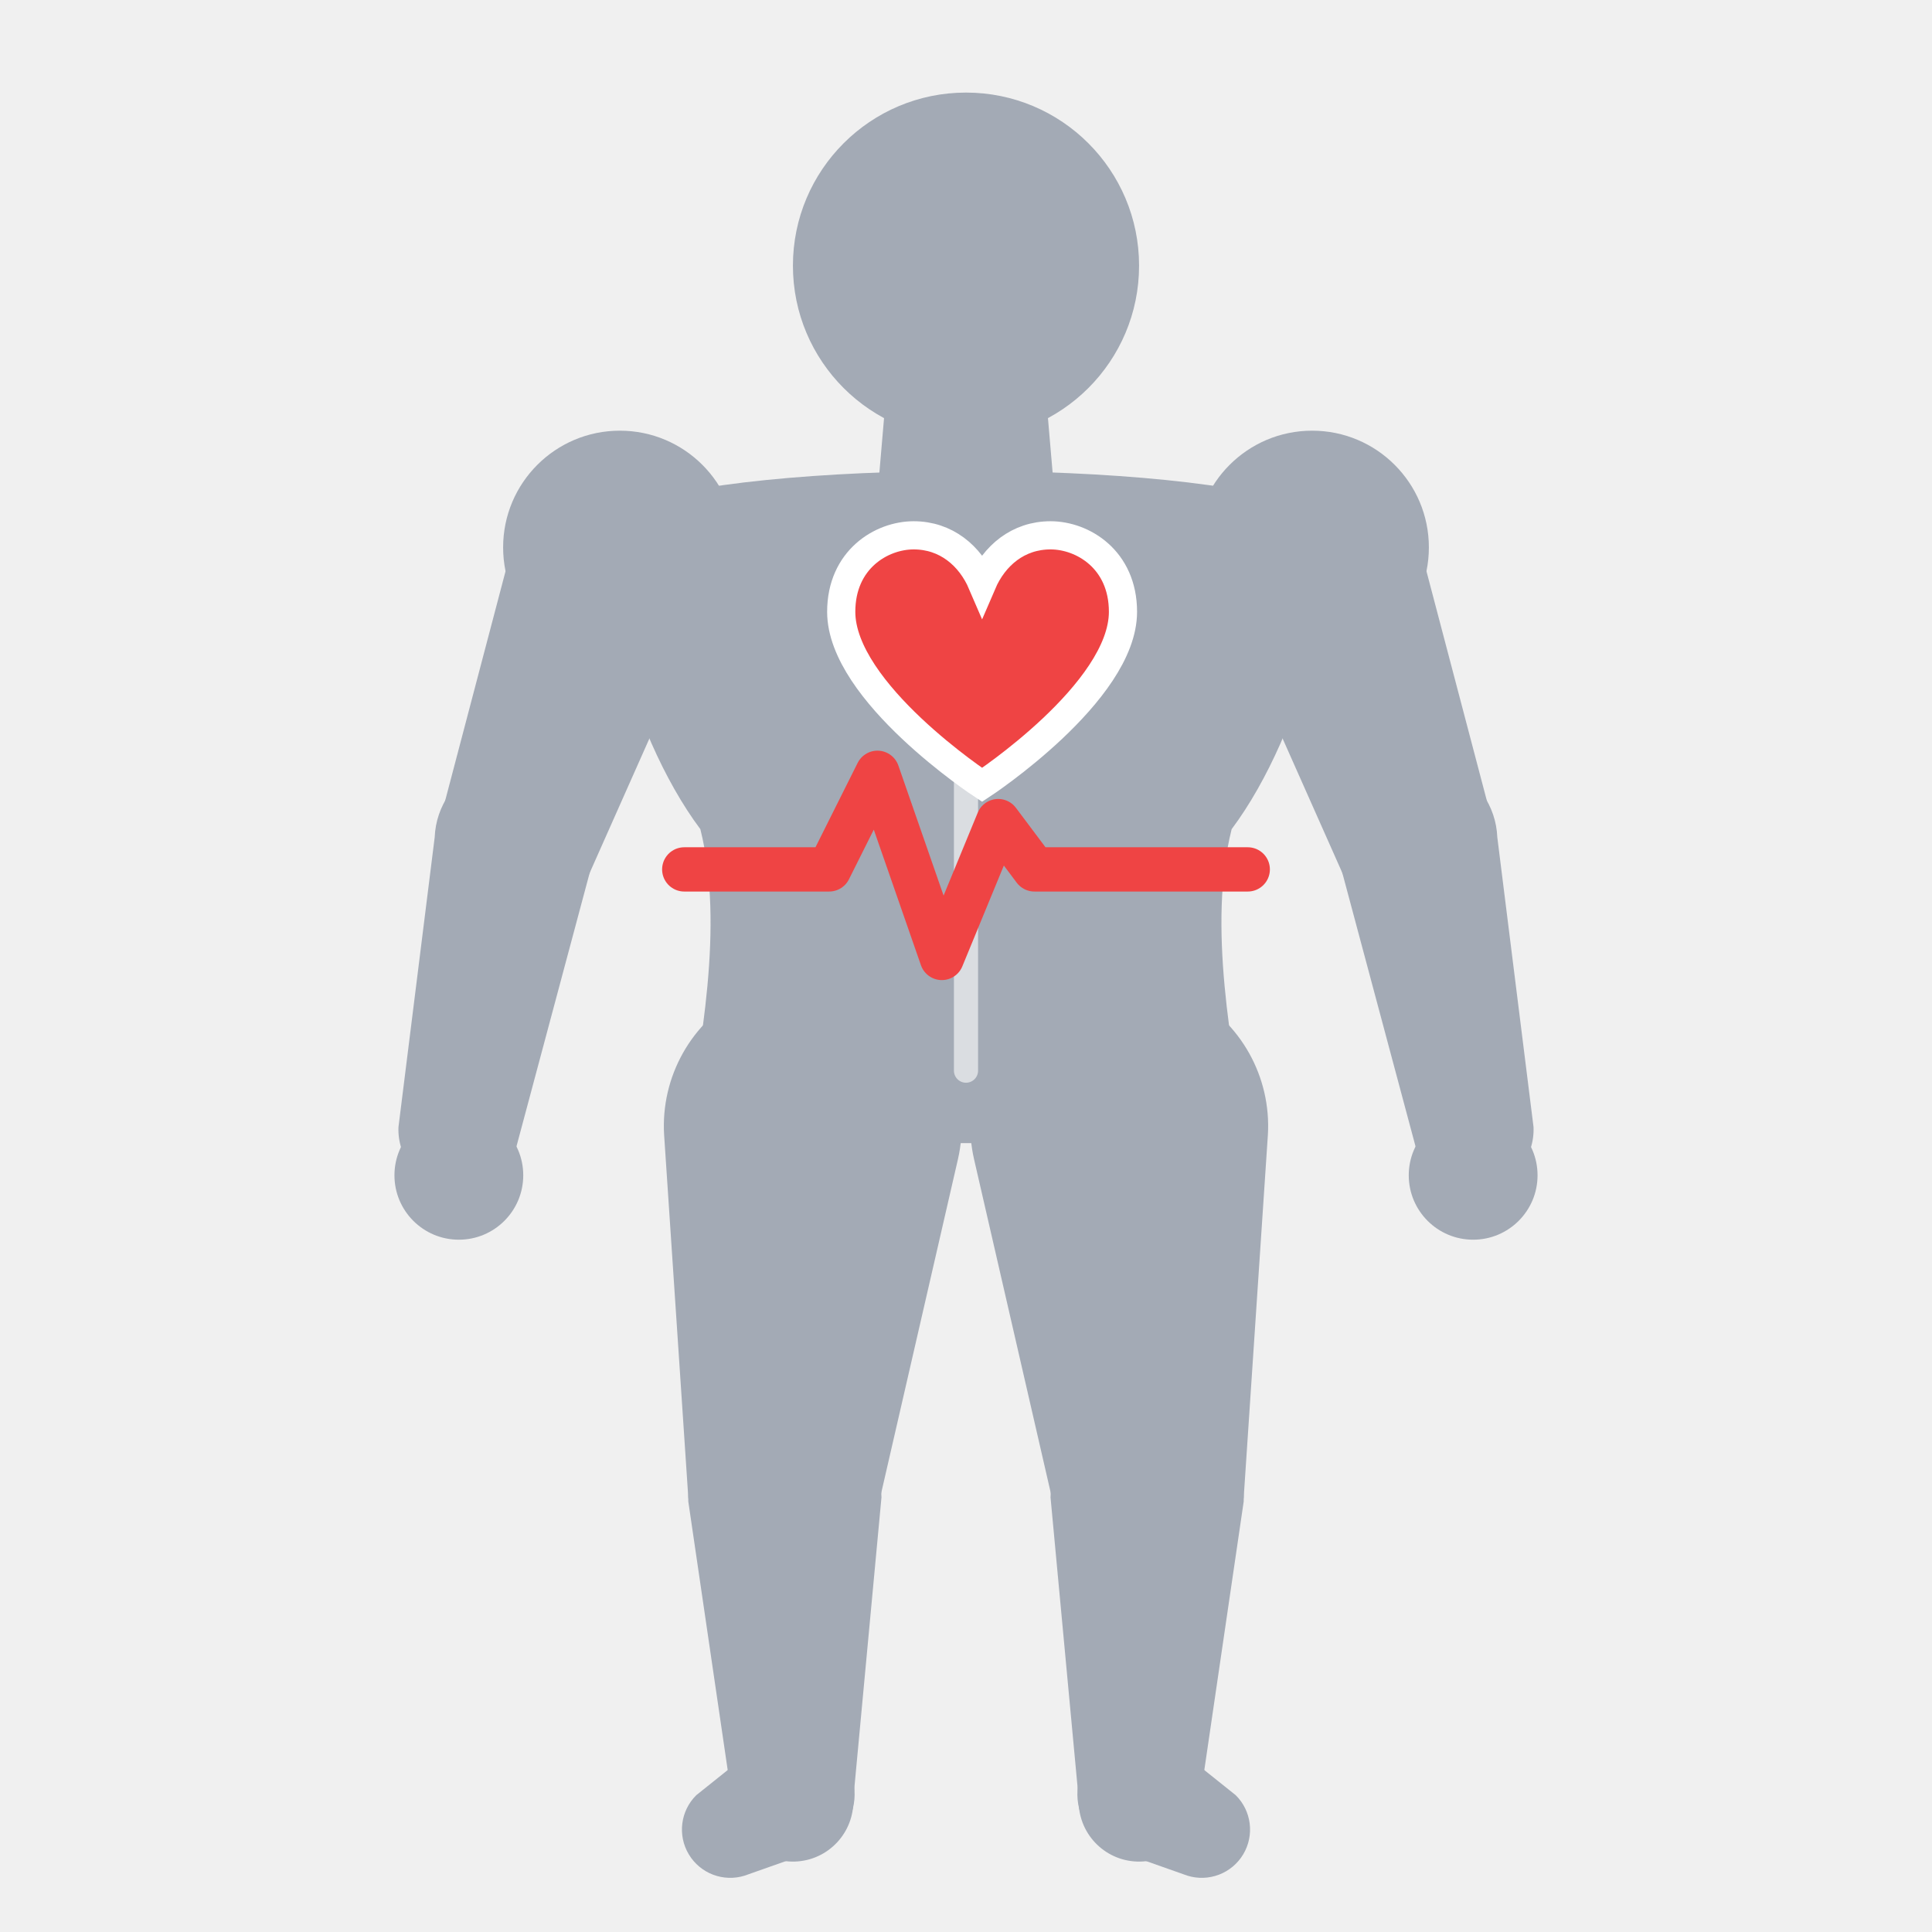
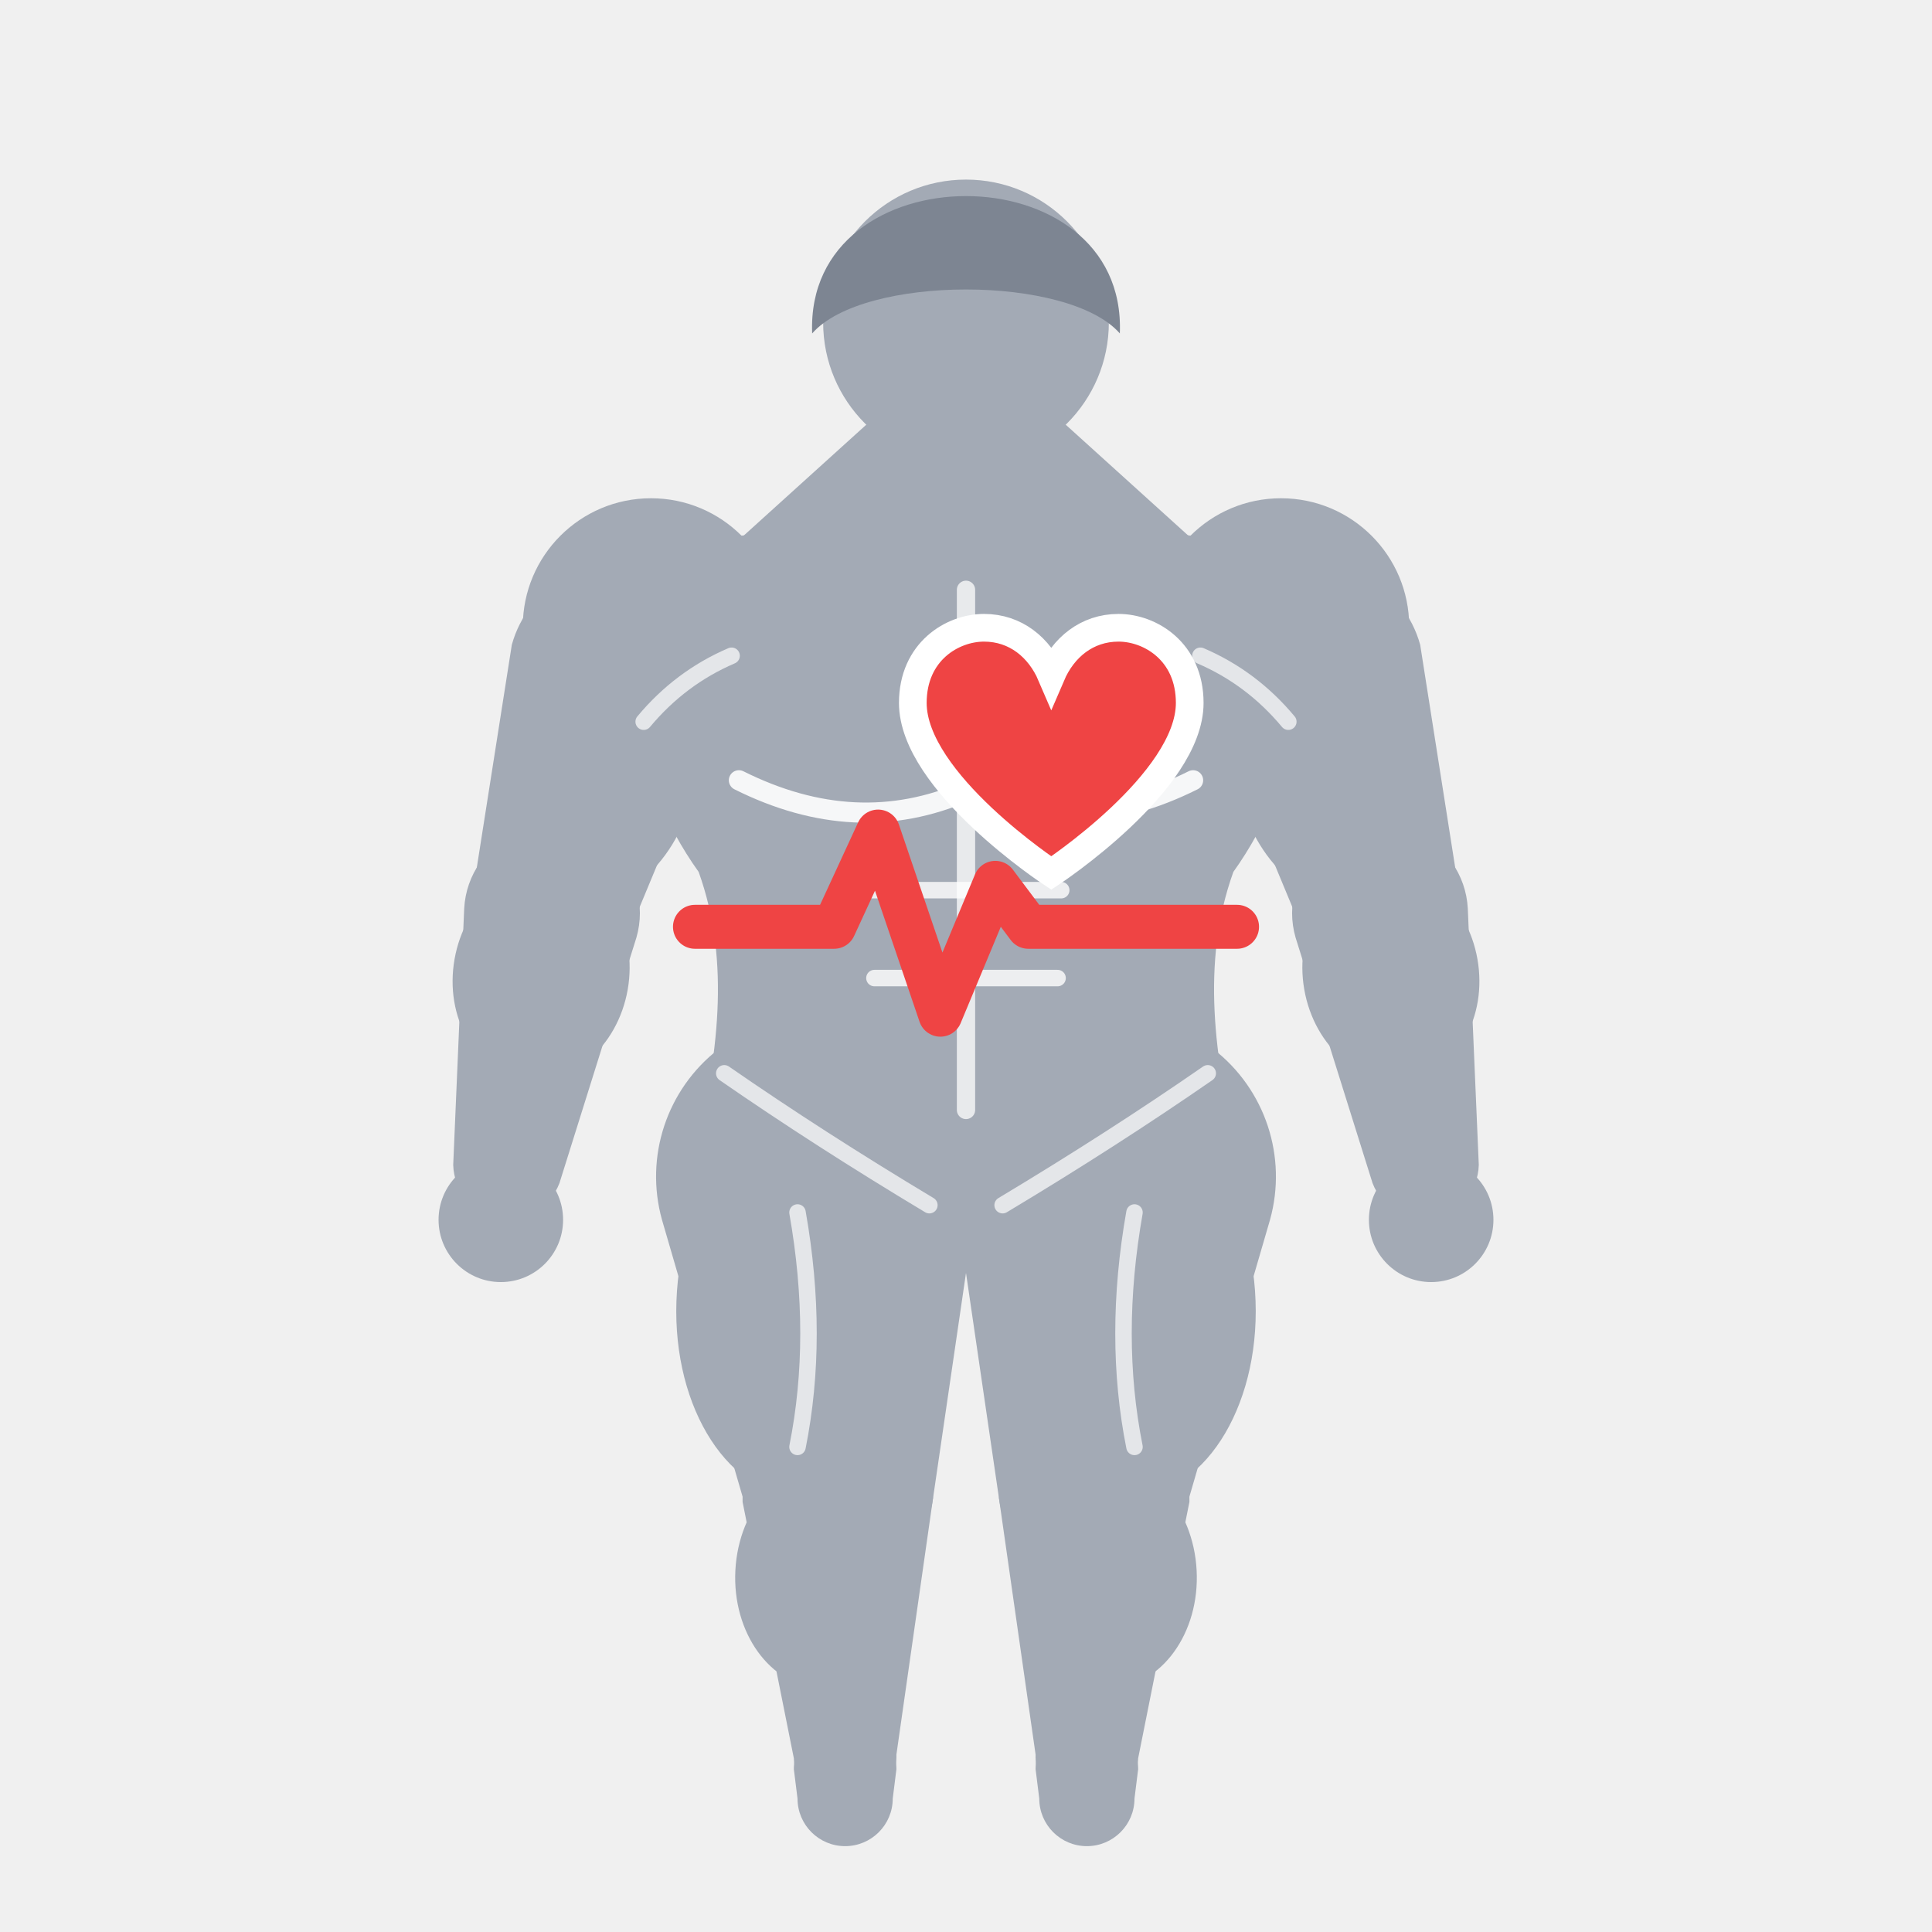
<svg xmlns="http://www.w3.org/2000/svg" viewBox="0 0 48 48" width="48" height="48">
  <defs />
-   <path d="M19.7,6.6a4.3,4.3 0 1,0 8.6,0a4.3,4.3 0 1,0 -8.6,0Z" fill="#a3aab5" />
-   <path d="M22.1,8.8L21.8,12.3A2.2 2.2 0 1 0 26.2,12.3L25.9,8.8A1.9 1.9 0 0 0 22.1,8.8Z" fill="#a3aab5" />
-   <path d="M15.6,12.6 C18.5,11.4 29.5,11.4 32.4,12.6 C33.6,13.6 32.4,18.2 30.6,20.6 C30,23 30.6,26 31,28.4 L17,28.4 C17.4,26 18,23 17.4,20.6 C15.6,18.2 14.4,13.6 15.6,12.6Z" fill="#a3aab5" />
-   <path d="M12.5,13.6a2.9,2.9 0 1,0 5.8,0a2.9,2.9 0 1,0 -5.8,0Z" fill="#a3aab5" />
-   <path d="M12.9,12.9L10.9,20.5A2 2 0 0 0 14.6,21.8L17.8,14.6A2.6 2.6 0 1 0 12.9,12.9Z" fill="#a3aab5" />
-   <path d="M10.8,20.8L9.9,28A1.5 1.5 0 0 0 12.8,28.6L14.7,21.5A2 2 0 1 0 10.8,20.8Z" fill="#a3aab5" />
-   <path d="M9.8,29.2a1.6,1.6 0 1,0 3.2,0a1.6,1.6 0 1,0 -3.2,0Z" fill="#a3aab5" />
-   <path d="M16.5,28.2L17.1,37.2A2.4 2.4 0 0 0 21.8,37.5L23.8,28.8A3.7 3.7 0 1 0 16.5,28.2Z" fill="#a3aab5" />
-   <path d="M17.1,37.3L18.2,44.8A1.5 1.5 0 0 0 21.2,44.7L21.9,37.2A2.4 2.4 0 1 0 17.1,37.3Z" fill="#a3aab5" />
-   <path d="M18.8,43.4L17.3,44.6A1.2 1.2 0 0 0 18.5,46.6L20.2,46A1.5 1.5 0 1 0 18.8,43.4Z" fill="#a3aab5" />
-   <path d="M29.7,13.6a2.9,2.9 0 1,0 5.8,0a2.9,2.9 0 1,0 -5.8,0Z" fill="#a3aab5" />
-   <path d="M30.2,14.6L33.4,21.8A2 2 0 0 0 37.1,20.5L35.1,12.9A2.6 2.6 0 1 0 30.2,14.6Z" fill="#a3aab5" />
-   <path d="M33.3,21.5L35.2,28.6A1.5 1.5 0 0 0 38.1,28L37.2,20.8A2 2 0 1 0 33.3,21.5Z" fill="#a3aab5" />
-   <path d="M35,29.2a1.6,1.6 0 1,0 3.2,0a1.6,1.6 0 1,0 -3.2,0Z" fill="#a3aab5" />
-   <path d="M24.2,28.8L26.2,37.5A2.4 2.4 0 0 0 30.9,37.2L31.5,28.2A3.7 3.7 0 1 0 24.2,28.8Z" fill="#a3aab5" />
-   <path d="M26.1,37.2L26.8,44.7A1.5 1.5 0 0 0 29.8,44.8L30.9,37.3A2.4 2.4 0 1 0 26.1,37.2Z" fill="#a3aab5" />
-   <path d="M27.8,46L29.5,46.6A1.2 1.2 0 0 0 30.7,44.6L29.2,43.4A1.5 1.5 0 1 0 27.8,46Z" fill="#a3aab5" />
-   <path d="M24,17.6 V26.6" stroke="#ffffff" stroke-width="0.6" stroke-linecap="round" opacity="0.6" />
-   <path d="M26.6,17.9 C26.6,17.9 23.1,15.6 23.1,13.6 C23.1,12.3 24.1,11.7 24.9,11.7 C25.7,11.7 26.3,12.2 26.6,12.9 C26.9,12.2 27.5,11.7 28.3,11.7 C29.1,11.7 30.1,12.3 30.1,13.6 C30.1,15.6 26.6,17.9 26.6,17.9Z" transform="translate(-2.2 1.6)" fill="#ef4444" stroke="#ffffff" stroke-width="0.7" />
-   <path d="M17,21.6 h3.6 l1.2,-2.4 l1.6,4.6 l1.4,-3.4 l0.9,1.2 h5.3" fill="none" stroke="#ef4444" stroke-width="1.1" stroke-linecap="round" stroke-linejoin="round" />
+   <g transform="translate(24 24.3) scale(0.91) translate(-24 -24)">
+     <path d="M20.1,6.1a3.9,3.9 0 1,0 7.8,0a3.9,3.9 0 1,0 -7.8,0Z" fill="#a3aab5" />
+     <path d="M21.6,8.6 L26.4,8.6 L30.6,12.4 L17.4,12.4Z" fill="#a3aab5" />
+     <path d="M15.2,12.5 C18,11.3 30,11.3 32.8,12.5 C34.2,14.2 33.1,18.6 31.3,21.1 C30.4,23.6 30.8,26.2 31.4,28.8 L16.6,28.8 C17.2,26.2 17.6,23.6 16.7,21.1 C14.9,18.6 13.8,14.2 15.2,12.5Z" fill="#a3aab5" />
+     <path d="M11.9,14.4a3.5,3.5 0 1,0 7,0a3.5,3.5 0 1,0 -7,0Z" fill="#a3aab5" />
+     <path d="M11.6,14.9L10.5,21.9A2.2 2.2 0 0 0 14.7,23L17.4,16.5A3 3 0 1 0 11.6,14.9Z" fill="#a3aab5" />
+     <path d="M10.3,22.1L10,29.1A1.5 1.5 0 0 0 12.9,29.6L15,22.9A2.4 2.4 0 1 0 10.3,22.1Z" fill="#a3aab5" />
+     <path d="M9.6,30.6a1.7,1.7 0 1,0 3.4,0a1.7,1.7 0 1,0 -3.4,0Z" fill="#a3aab5" />
+     <path d="M15.7,30.6L18,38.5A2.6 2.6 0 0 0 23.1,38.2L24.3,30A4.4 4.4 0 1 0 15.7,30.6Z" fill="#a3aab5" />
+     <path d="M17.9,38.3L19.3,45.3A1.4 1.4 0 0 0 22.1,45.2L23.1,38.2A2.6 2.6 0 1 0 17.9,38.3Z" fill="#a3aab5" />
+     <path d="M19.3,45.6L19.4,46.4A1.3 1.3 0 0 0 22,46.4L22.1,45.6A1.4 1.4 0 1 0 19.3,45.6Z" fill="#a3aab5" />
+     <path d="M29.1,14.4a3.5,3.5 0 1,0 7,0a3.5,3.5 0 1,0 -7,0Z" fill="#a3aab5" />
+     <path d="M30.6,16.5L33.3,23A2.2 2.2 0 0 0 37.5,21.9L36.4,14.9A3 3 0 1 0 30.6,16.5Z" fill="#a3aab5" />
+     <path d="M33,22.9L35.1,29.6A1.5 1.5 0 0 0 38,29.1L37.7,22.1A2.4 2.4 0 1 0 33,22.9Z" fill="#a3aab5" />
+     <path d="M35,30.6a1.7,1.7 0 1,0 3.4,0a1.7,1.7 0 1,0 -3.4,0Z" fill="#a3aab5" />
+     <path d="M23.7,30L24.9,38.2A2.6 2.6 0 0 0 30,38.5L32.3,30.6A4.4 4.4 0 1 0 23.7,30Z" fill="#a3aab5" />
+     <path d="M24.9,38.2L25.9,45.2A1.4 1.4 0 0 0 28.7,45.3L30.1,38.3A2.6 2.6 0 1 0 24.9,38.2Z" fill="#a3aab5" />
+     <path d="M25.9,45.6L26,46.4A1.3 1.3 0 0 0 28.6,46.4L28.7,45.6A1.4 1.4 0 1 0 25.9,45.6Z" fill="#a3aab5" />
+     <ellipse cx="13.9" cy="18.4" rx="2.7" ry="3.6" transform="rotate(14 13.9 18.4)" fill="#a3aab5" />
+     <ellipse cx="12.4" cy="23.9" rx="2.4" ry="2.9" transform="rotate(10 12.4 23.9)" fill="#a3aab5" />
+     <ellipse cx="19.8" cy="32.8" rx="3.7" ry="5.4" transform="rotate(4 19.8 32.8)" fill="#a3aab5" />
+     <ellipse cx="20.2" cy="40.3" rx="2.5" ry="3.1" transform="rotate(3 20.2 40.3)" fill="#a3aab5" />
+     <ellipse cx="34.1" cy="18.4" rx="2.7" ry="3.6" transform="rotate(-14 34.1 18.4)" fill="#a3aab5" />
+     <ellipse cx="35.6" cy="23.9" rx="2.4" ry="2.9" transform="rotate(-10 35.6 23.9)" fill="#a3aab5" />
+     <ellipse cx="28.2" cy="32.8" rx="3.7" ry="5.4" transform="rotate(-4 28.2 32.8)" fill="#a3aab5" />
+     <ellipse cx="27.8" cy="40.3" rx="2.5" ry="3.1" transform="rotate(-3 27.8 40.3)" fill="#a3aab5" />
+     <path d="M19.8,6.4 C19.6,1.4 28.4,1.4 28.2,6.4 C26.8,4.8 21.2,4.8 19.8,6.4Z" fill="#7d8592" />
+     <path d="M17.8,18.6 Q21,20.2 24,18.9 Q27,20.2 30.2,18.6" fill="none" stroke="#ffffff" stroke-width="0.55" stroke-linecap="round" opacity="0.9" />
+     <path d="M24,13.4 V27.6" fill="none" stroke="#ffffff" stroke-width="0.5" stroke-linecap="round" opacity="0.75" />
+     <path d="M21.4,21.6 H26.6 M21.5,24 H26.5" fill="none" stroke="#ffffff" stroke-width="0.45" stroke-linecap="round" opacity="0.8" />
+     <path d="M17.4,26.6 Q20,28.4 23,30.2 M30.6,26.6 Q28,28.4 25,30.2" fill="none" stroke="#ffffff" stroke-width="0.45" stroke-linecap="round" opacity="0.7" />
+     <path d="M19.4,30.4 Q20.0,33.8 19.4,36.8" fill="none" stroke="#ffffff" stroke-width="0.45" stroke-linecap="round" opacity="0.7" />
+     <path d="M28.6,30.4 Q28.0,33.8 28.6,36.8" fill="none" stroke="#ffffff" stroke-width="0.45" stroke-linecap="round" opacity="0.7" />
+     <path d="M15.2,17 Q16.2,15.8 17.6,15.2 M32.8,17 Q31.8,15.8 30.4,15.2" fill="none" stroke="#ffffff" stroke-width="0.45" stroke-linecap="round" opacity="0.7" />
+     <path d="M26.6,17.9 C26.6,17.9 23.1,15.6 23.1,13.6 C23.1,12.3 24.1,11.7 24.9,11.7 C25.7,11.7 26.3,12.2 26.6,12.9 C26.9,12.2 27.5,11.7 28.3,11.7 C29.1,11.7 30.1,12.3 30.1,13.6 C30.1,15.6 26.6,17.9 26.6,17.9Z" transform="translate(-2.4 1.8) scale(1.08)" fill="#ef4444" stroke="#ffffff" stroke-width="0.7" />
+     <path d="M16.6,22.6 h3.8 l1.2,-2.6 l1.7,5 l1.5,-3.6 l0.9,1.2 h5.7" fill="none" stroke="#ef4444" stroke-width="1.2" stroke-linecap="round" stroke-linejoin="round" />
+   </g>
</svg>
